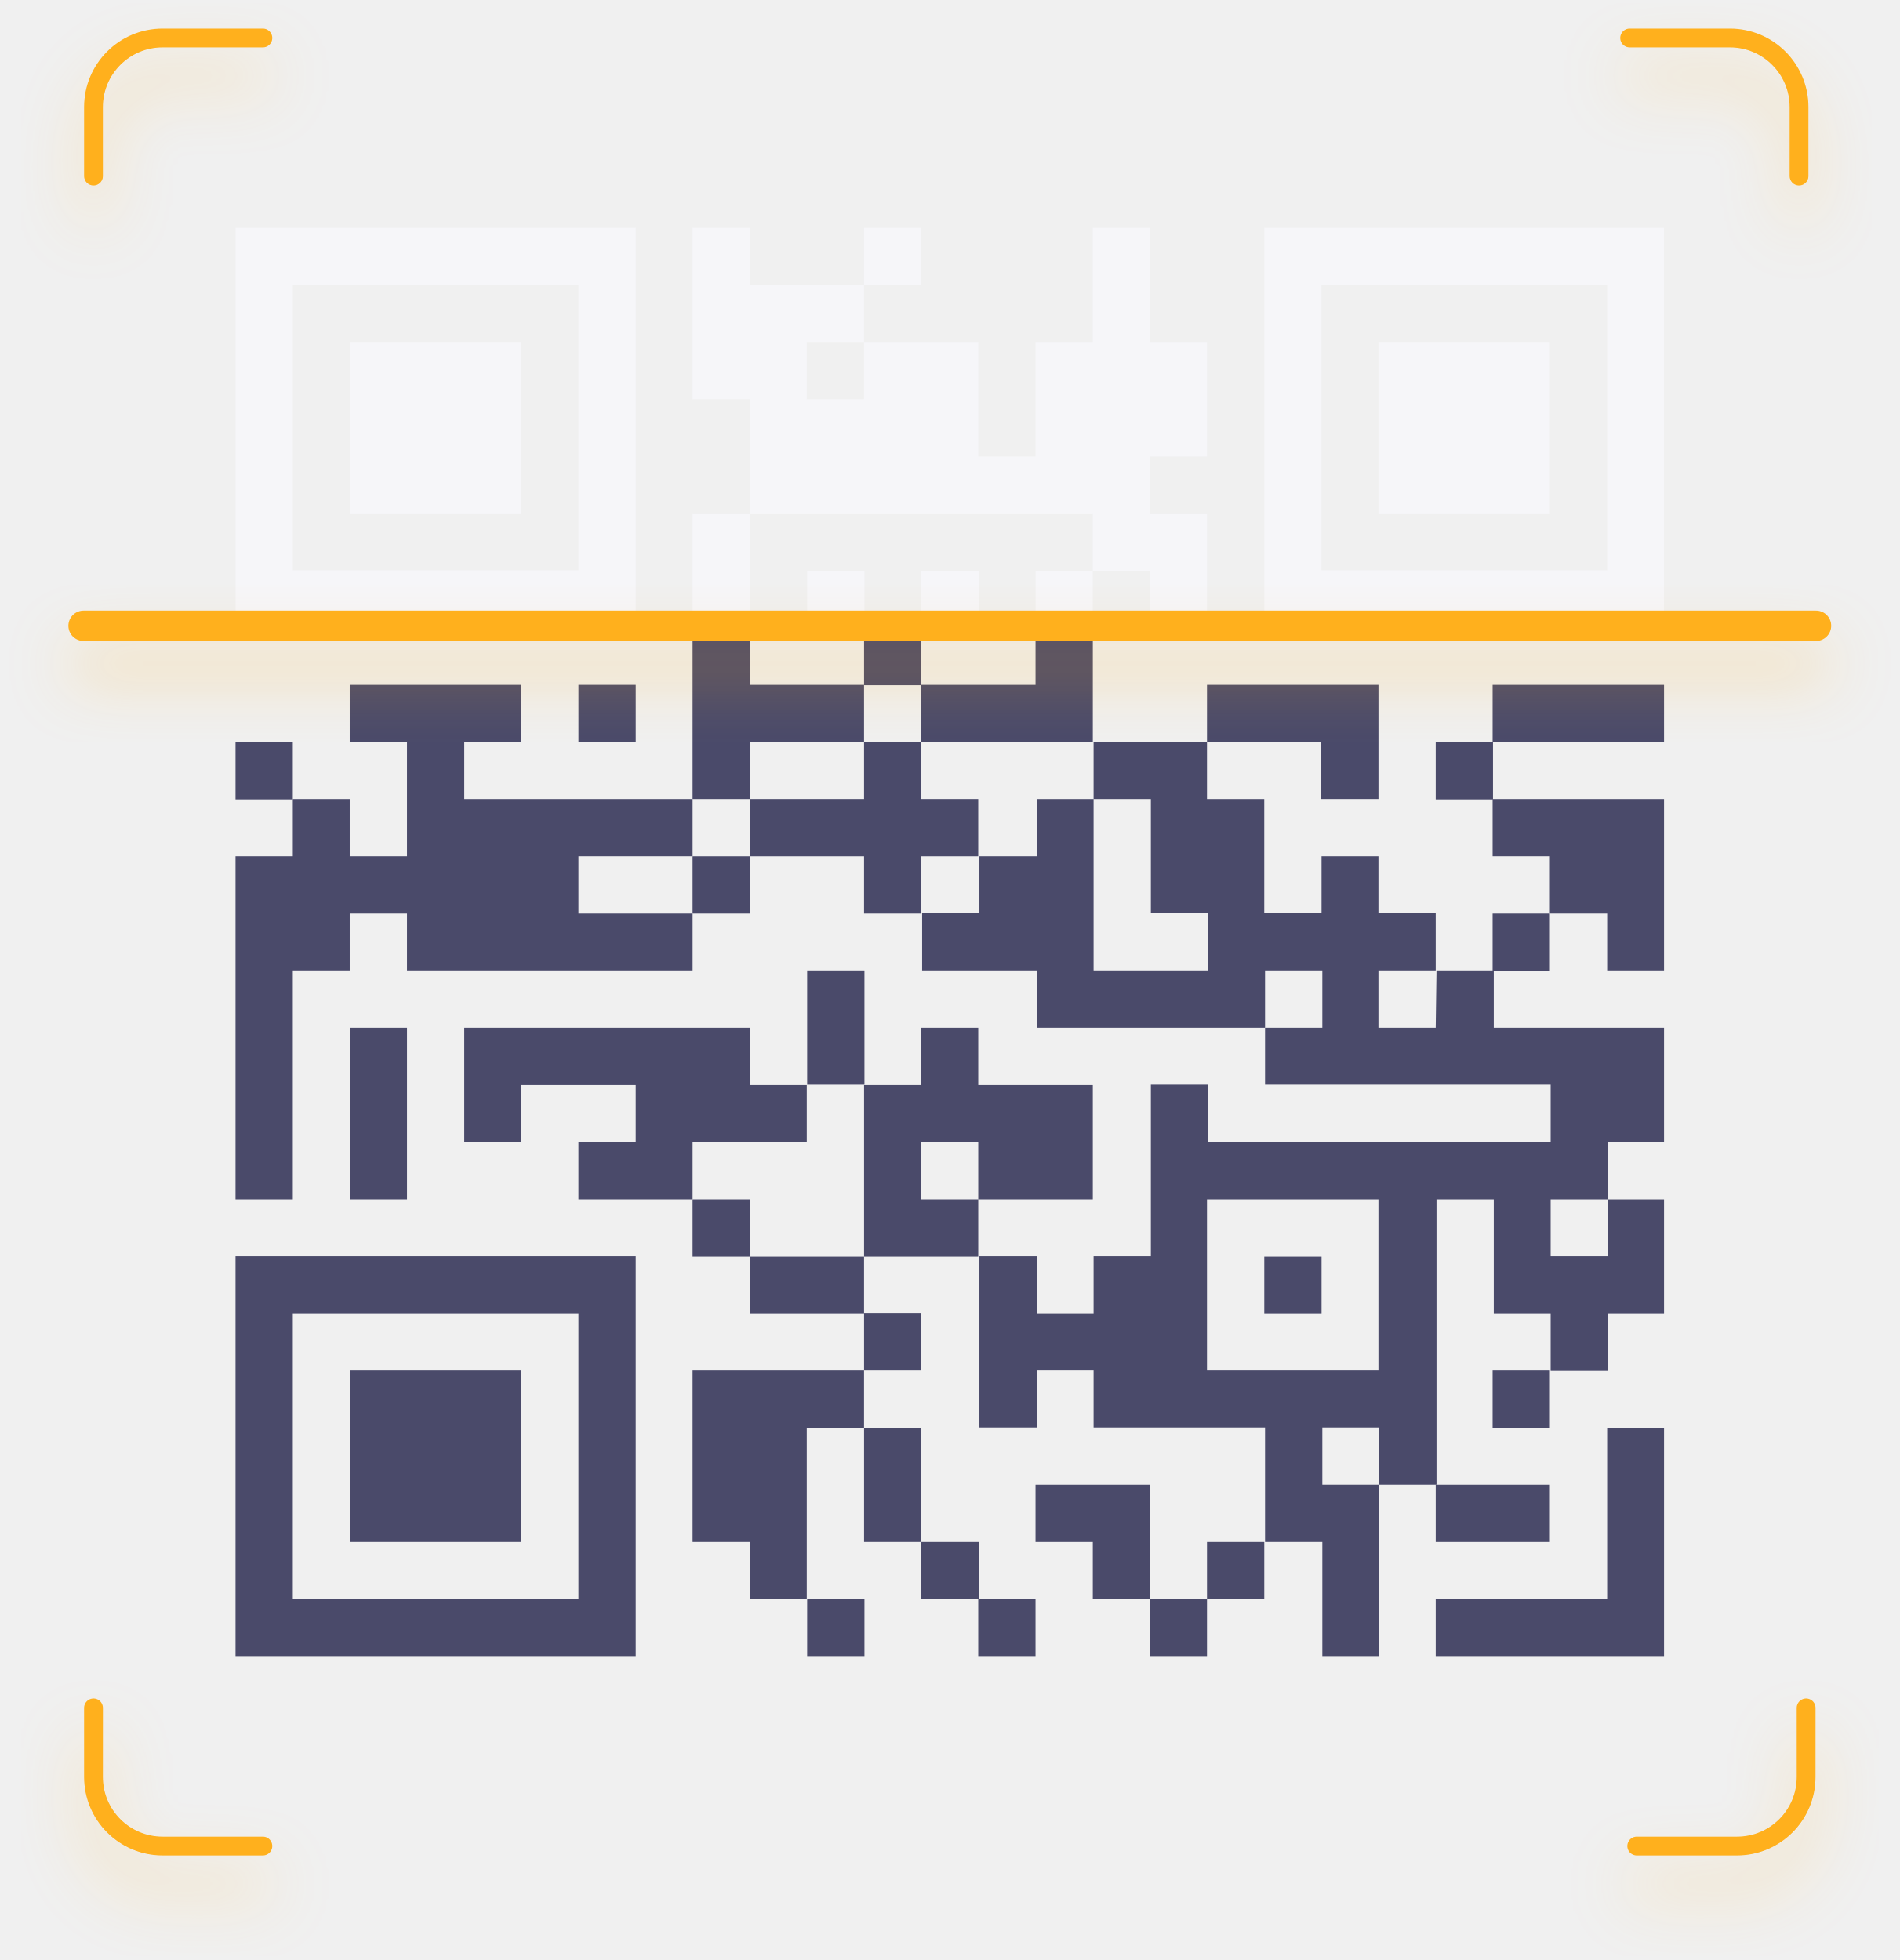
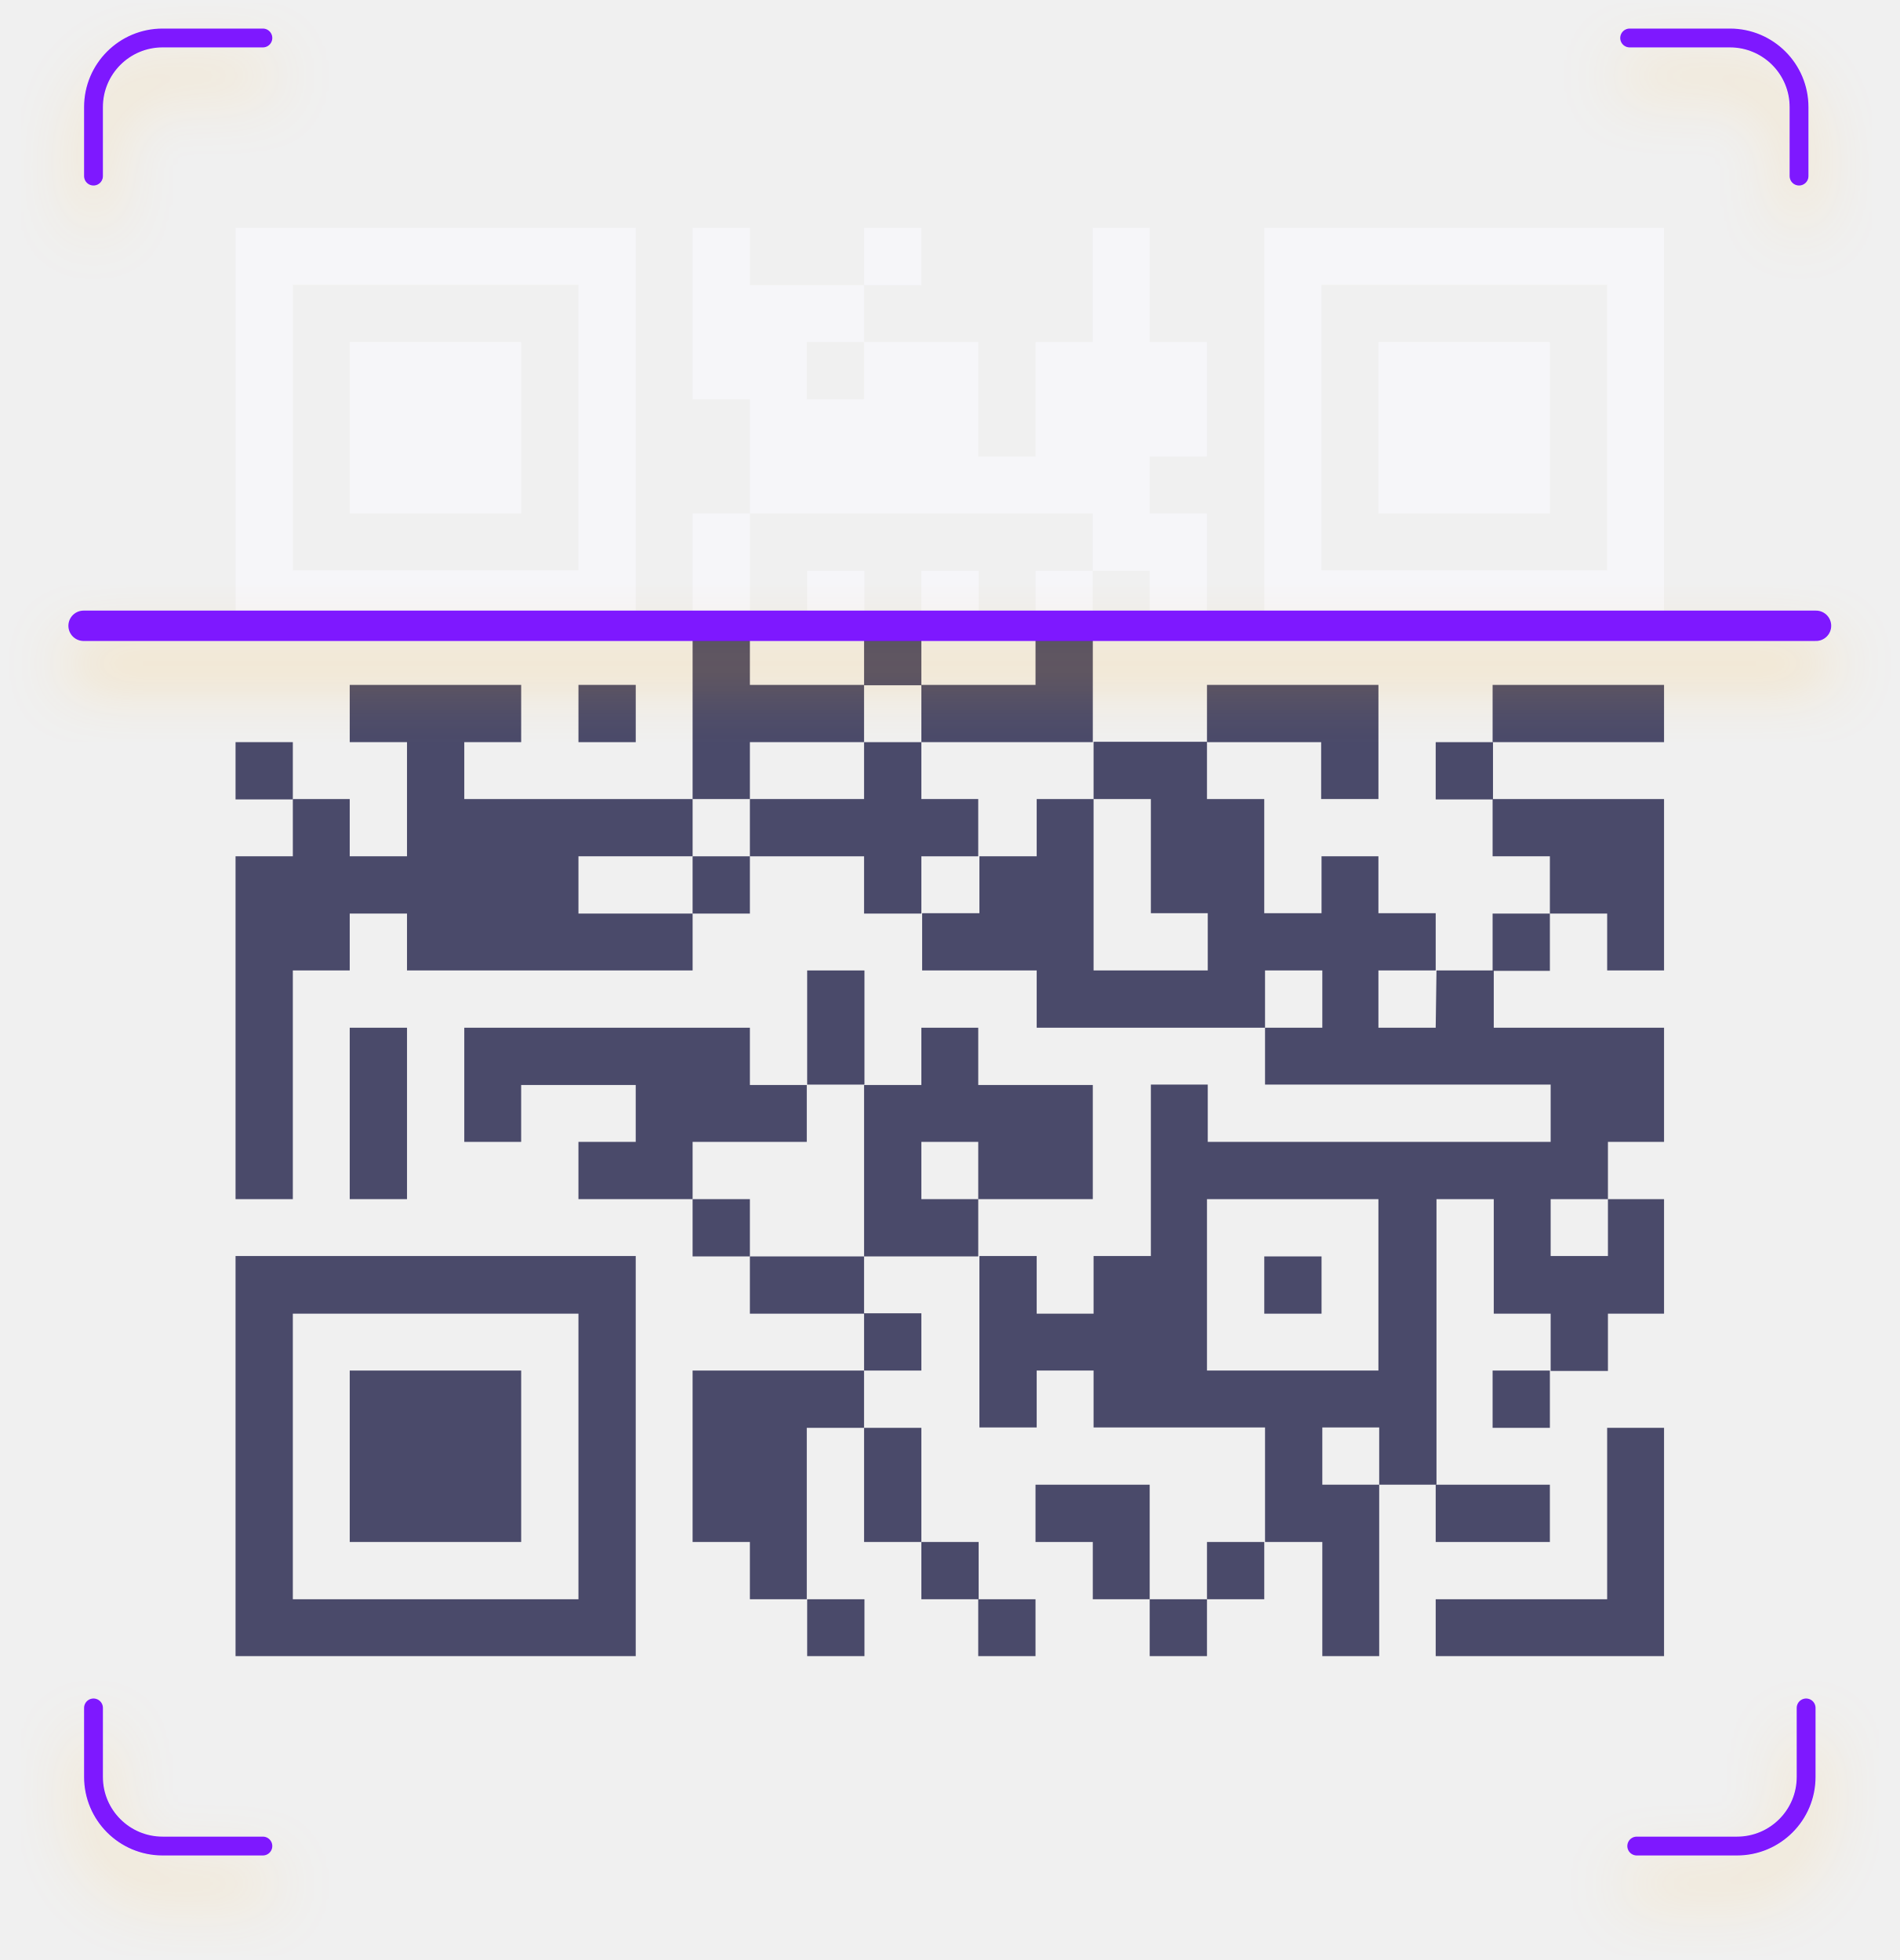
<svg xmlns="http://www.w3.org/2000/svg" width="250" height="258" viewBox="0 0 250 258" fill="none">
  <g filter="url(#filter0_d_109_504)">
-     <path d="M12.305 23.181V14.095C12.305 9.072 16.377 5 21.399 5H34.596" stroke="#FFB01D" stroke-width="2.48" stroke-linecap="round" />
+     <path d="M12.305 23.181V14.095C12.305 9.072 16.377 5 21.399 5H34.596" stroke="#7E18FF" stroke-width="2.48" stroke-linecap="round" />
  </g>
  <g filter="url(#filter1_d_109_504)">
-     <path d="M12.305 224.819V233.905C12.305 238.928 16.377 243 21.399 243H34.596" stroke="#FFB01D" stroke-width="2.48" stroke-linecap="round" />
+     <path d="M12.305 224.819V233.905C12.305 238.928 16.377 243 21.399 243H34.596" stroke="#7E18FF" stroke-width="2.48" stroke-linecap="round" />
  </g>
  <g filter="url(#filter2_d_109_504)">
-     <path d="M237.699 224.819V233.905C237.699 238.928 233.627 243 228.605 243H215.407" stroke="#FFB01D" stroke-width="2.48" stroke-linecap="round" />
+     <path d="M237.699 224.819V233.905C237.699 238.928 233.627 243 228.605 243H215.407" stroke="#7E18FF" stroke-width="2.48" stroke-linecap="round" />
  </g>
  <g filter="url(#filter3_d_109_504)">
-     <path d="M236.766 23.181V14.095C236.766 9.072 232.694 5 227.671 5H214.474" stroke="#FFB01D" stroke-width="2.48" stroke-linecap="round" />
+     <path d="M236.766 23.181V14.095C236.766 9.072 232.694 5 227.671 5H214.474" stroke="#7E18FF" stroke-width="2.48" stroke-linecap="round" />
  </g>
  <g clip-path="url(#clip0_109_504)">
    <path d="M136.283 90.154H121.258V97.692H143.822V75.128H136.283V90.154Z" fill="#4A4A6A" />
    <path d="M121.257 82.667H113.719V90.206H121.257V82.667Z" fill="#4A4A6A" />
    <path d="M83.668 90.154H76.129V97.692H83.668V90.154Z" fill="#4A4A6A" />
    <path d="M219.002 90.154H196.438V97.692H219.002V90.154Z" fill="#4A4A6A" />
    <path d="M38.539 97.692H31V105.231H38.539V97.692Z" fill="#4A4A6A" />
    <path d="M98.691 97.692H113.716V90.154H98.691V67.59H91.152V105.179H98.691V97.692Z" fill="#4A4A6A" />
    <path d="M173.873 105.179H181.412V90.154H158.848V97.692H173.873V105.179Z" fill="#4A4A6A" />
    <path d="M196.488 97.692H188.949V105.231H196.488V97.692Z" fill="#4A4A6A" />
    <path d="M128.742 112.718V105.179H121.256V97.692H113.717V105.179H98.691V112.718H113.717V120.257H121.256V112.718H128.742Z" fill="#4A4A6A" />
    <path d="M203.976 112.718V120.256H211.515V127.743H219.002V105.179H196.438V112.718H203.976Z" fill="#4A4A6A" />
    <path d="M76.128 112.718H91.154V105.179H61.103V97.692H68.59V90.154H46.026V97.692H53.564V112.718H46.026V105.179H38.539V112.718H31V157.846H38.539V127.743H46.026V120.257H53.564V127.743H91.154V120.257H76.128V112.718Z" fill="#4A4A6A" />
    <path d="M98.691 112.718H91.152V120.257H98.691V112.718Z" fill="#4A4A6A" />
    <path d="M203.976 120.257H196.438V127.795H203.976V120.257Z" fill="#4A4A6A" />
    <path d="M188.948 135.282H181.41V127.743H188.948V120.205H181.41V112.718H173.923V120.205H166.384V105.179H158.846V97.641H143.923V105.179H151.462V120.205H158.949V127.743H143.923V105.179H136.436V112.718H128.898V120.205H121.359V127.743H136.436V135.282H166.488V127.743H174.026V135.282H166.488V142.769H204.077V150.307H158.949V142.769H151.462V165.333H143.923V172.923H136.436V165.333H128.898V187.897H136.436V180.41H143.923V187.897H166.488V202.974H174.026V218H181.513V195.436H174.026V187.897H181.513V195.436H189.052V157.846H196.59V172.923H204.077V180.462H211.616V172.923H219.155V157.846H211.616V165.333H204.077V157.846H211.616V150.307H219.155V135.282H196.59V127.743H189.052L188.948 135.282ZM181.41 180.41H158.846V157.846H181.41V180.41Z" fill="#4A4A6A" />
    <path d="M113.769 127.743H106.23V142.769H113.769V127.743Z" fill="#4A4A6A" />
    <path d="M53.566 135.282H46.027V157.846H53.566V135.282Z" fill="#4A4A6A" />
    <path d="M106.178 150.308V142.821H98.691V135.282H61.102V150.308H68.588V142.821H83.666V150.308H76.127V157.846H91.153V150.308H106.178Z" fill="#4A4A6A" />
    <path d="M98.691 157.846H91.152V165.385H98.691V157.846Z" fill="#4A4A6A" />
    <path d="M121.257 157.846V150.308H128.744V157.846H143.821V142.821H128.744V135.282H121.257V142.821H113.719V165.385H128.744V157.846H121.257Z" fill="#4A4A6A" />
    <path d="M31 218H83.667V165.333H31V218ZM76.128 172.923V210.513H38.539V172.923H76.128Z" fill="#4A4A6A" />
    <path d="M113.717 165.385H98.691V172.923H113.717V165.385Z" fill="#4A4A6A" />
    <path d="M173.925 165.385H166.387V172.923H173.925V165.385Z" fill="#4A4A6A" />
    <path d="M121.257 172.872H113.719V180.41H121.257V172.872Z" fill="#4A4A6A" />
    <path d="M91.152 202.974H98.691V210.513H106.178V187.949H113.716V180.41H91.152V202.974Z" fill="#4A4A6A" />
    <path d="M203.976 180.41H196.438V187.949H203.976V180.41Z" fill="#4A4A6A" />
    <path d="M211.513 210.513H188.949V218H219V187.949H211.513V210.513Z" fill="#4A4A6A" />
    <path d="M68.591 180.41H46.027V202.974H68.591V180.41Z" fill="#4A4A6A" />
    <path d="M121.257 187.949H113.719V202.974H121.257V187.949Z" fill="#4A4A6A" />
    <path d="M151.307 195.436H136.281V202.975H143.82V210.513H151.307V195.436Z" fill="#4A4A6A" />
    <path d="M203.975 195.436H188.949V202.975H203.975V195.436Z" fill="#4A4A6A" />
    <path d="M128.796 202.975H121.258V210.513H128.796V202.975Z" fill="#4A4A6A" />
    <path d="M166.386 202.975H158.848V210.513H166.386V202.975Z" fill="#4A4A6A" />
    <path d="M113.769 210.513H106.23V218.052H113.769V210.513Z" fill="#4A4A6A" />
    <path d="M136.281 210.513H128.742V218.052H136.281V210.513Z" fill="#4A4A6A" />
    <path d="M158.847 210.513H151.309V218.052H158.847V210.513Z" fill="#4A4A6A" />
  </g>
  <g clip-path="url(#clip1_109_504)">
    <path d="M121.257 30H113.719V37.539H121.257V30Z" fill="#F6F6F9" />
    <path d="M166.383 30V82.615H219.05V30H166.383ZM211.511 75.077H173.922V37.487H211.511V75.077Z" fill="#F6F6F9" />
    <path d="M68.591 45.025H46.027V67.59H68.591V45.025Z" fill="#F6F6F9" />
    <path d="M203.974 45.025H181.41V67.59H203.974V45.025Z" fill="#F6F6F9" />
    <path d="M143.819 75.128H151.306V82.667H158.845V67.59H151.306V60.103H158.845V45.026H151.306V30H143.819V45.026H136.281V60.103H128.742V45.026H113.716V52.564H106.178V45.026H113.716V37.539H98.691V30H91.152V52.564H98.691V67.59H143.819V75.128Z" fill="#F6F6F9" />
    <path d="M83.667 30H31V82.615H83.667V30ZM38.539 75.077V37.487H76.128V75.077H38.539Z" fill="#F6F6F9" />
    <path d="M113.769 75.128H106.23V82.667H113.769V75.128Z" fill="#F6F6F9" />
    <path d="M128.796 75.128H121.258V82.667H128.796V75.128Z" fill="#F6F6F9" />
    <path d="M136.283 90.154H121.258V97.692H143.822V75.128H136.283V90.154Z" fill="#F6F6F9" />
    <path d="M121.257 82.667H113.719V90.206H121.257V82.667Z" fill="#F6F6F9" />
    <path d="M98.691 97.692H113.716V90.154H98.691V67.59H91.152V105.179H98.691V97.692Z" fill="#F6F6F9" />
  </g>
  <g filter="url(#filter4_d_109_504)">
-     <line x1="11" y1="82.375" x2="239" y2="82.375" stroke="#FFB01D" stroke-width="4" stroke-linecap="round" />
+     <line x1="11" y1="82.375" x2="239" y2="82.375" stroke="#7E18FF" stroke-width="4" stroke-linecap="round" />
  </g>
  <defs>
    <filter id="filter0_d_109_504" x="2.797" y="0.453" width="41.308" height="37.196" filterUnits="userSpaceOnUse" color-interpolation-filters="sRGB">
      <feFlood flood-opacity="0" result="BackgroundImageFix" />
      <feColorMatrix in="SourceAlpha" type="matrix" values="0 0 0 0 0 0 0 0 0 0 0 0 0 0 0 0 0 0 127 0" result="hardAlpha" />
      <feOffset dy="4.961" />
      <feGaussianBlur stdDeviation="4.134" />
      <feComposite in2="hardAlpha" operator="out" />
      <feColorMatrix type="matrix" values="0 0 0 0 1 0 0 0 0 0.69 0 0 0 0 0.114 0 0 0 0.3 0" />
      <feBlend mode="normal" in2="BackgroundImageFix" result="effect1_dropShadow_109_504" />
      <feBlend mode="normal" in="SourceGraphic" in2="effect1_dropShadow_109_504" result="shape" />
    </filter>
    <filter id="filter1_d_109_504" x="2.797" y="220.272" width="41.308" height="37.196" filterUnits="userSpaceOnUse" color-interpolation-filters="sRGB">
      <feFlood flood-opacity="0" result="BackgroundImageFix" />
      <feColorMatrix in="SourceAlpha" type="matrix" values="0 0 0 0 0 0 0 0 0 0 0 0 0 0 0 0 0 0 127 0" result="hardAlpha" />
      <feOffset dy="4.961" />
      <feGaussianBlur stdDeviation="4.134" />
      <feComposite in2="hardAlpha" operator="out" />
      <feColorMatrix type="matrix" values="0 0 0 0 1 0 0 0 0 0.69 0 0 0 0 0.114 0 0 0 0.3 0" />
      <feBlend mode="normal" in2="BackgroundImageFix" result="effect1_dropShadow_109_504" />
      <feBlend mode="normal" in="SourceGraphic" in2="effect1_dropShadow_109_504" result="shape" />
    </filter>
    <filter id="filter2_d_109_504" x="205.899" y="220.272" width="41.308" height="37.196" filterUnits="userSpaceOnUse" color-interpolation-filters="sRGB">
      <feFlood flood-opacity="0" result="BackgroundImageFix" />
      <feColorMatrix in="SourceAlpha" type="matrix" values="0 0 0 0 0 0 0 0 0 0 0 0 0 0 0 0 0 0 127 0" result="hardAlpha" />
      <feOffset dy="4.961" />
      <feGaussianBlur stdDeviation="4.134" />
      <feComposite in2="hardAlpha" operator="out" />
      <feColorMatrix type="matrix" values="0 0 0 0 1 0 0 0 0 0.69 0 0 0 0 0.114 0 0 0 0.3 0" />
      <feBlend mode="normal" in2="BackgroundImageFix" result="effect1_dropShadow_109_504" />
      <feBlend mode="normal" in="SourceGraphic" in2="effect1_dropShadow_109_504" result="shape" />
    </filter>
    <filter id="filter3_d_109_504" x="204.966" y="0.453" width="41.308" height="37.196" filterUnits="userSpaceOnUse" color-interpolation-filters="sRGB">
      <feFlood flood-opacity="0" result="BackgroundImageFix" />
      <feColorMatrix in="SourceAlpha" type="matrix" values="0 0 0 0 0 0 0 0 0 0 0 0 0 0 0 0 0 0 127 0" result="hardAlpha" />
      <feOffset dy="4.961" />
      <feGaussianBlur stdDeviation="4.134" />
      <feComposite in2="hardAlpha" operator="out" />
      <feColorMatrix type="matrix" values="0 0 0 0 1 0 0 0 0 0.69 0 0 0 0 0.114 0 0 0 0.3 0" />
      <feBlend mode="normal" in2="BackgroundImageFix" result="effect1_dropShadow_109_504" />
      <feBlend mode="normal" in="SourceGraphic" in2="effect1_dropShadow_109_504" result="shape" />
    </filter>
    <filter id="filter4_d_109_504" x="0.732" y="77.068" width="248.536" height="20.535" filterUnits="userSpaceOnUse" color-interpolation-filters="sRGB">
      <feFlood flood-opacity="0" result="BackgroundImageFix" />
      <feColorMatrix in="SourceAlpha" type="matrix" values="0 0 0 0 0 0 0 0 0 0 0 0 0 0 0 0 0 0 127 0" result="hardAlpha" />
      <feOffset dy="4.961" />
      <feGaussianBlur stdDeviation="4.134" />
      <feComposite in2="hardAlpha" operator="out" />
      <feColorMatrix type="matrix" values="0 0 0 0 1 0 0 0 0 0.69 0 0 0 0 0.114 0 0 0 0.3 0" />
      <feBlend mode="normal" in2="BackgroundImageFix" result="effect1_dropShadow_109_504" />
      <feBlend mode="normal" in="SourceGraphic" in2="effect1_dropShadow_109_504" result="shape" />
    </filter>
    <clipPath id="clip0_109_504">
      <rect width="188" height="135" fill="white" transform="translate(31 83)" />
    </clipPath>
    <clipPath id="clip1_109_504">
      <rect width="188" height="53" fill="white" transform="translate(31 30)" />
    </clipPath>
  </defs>
</svg>
